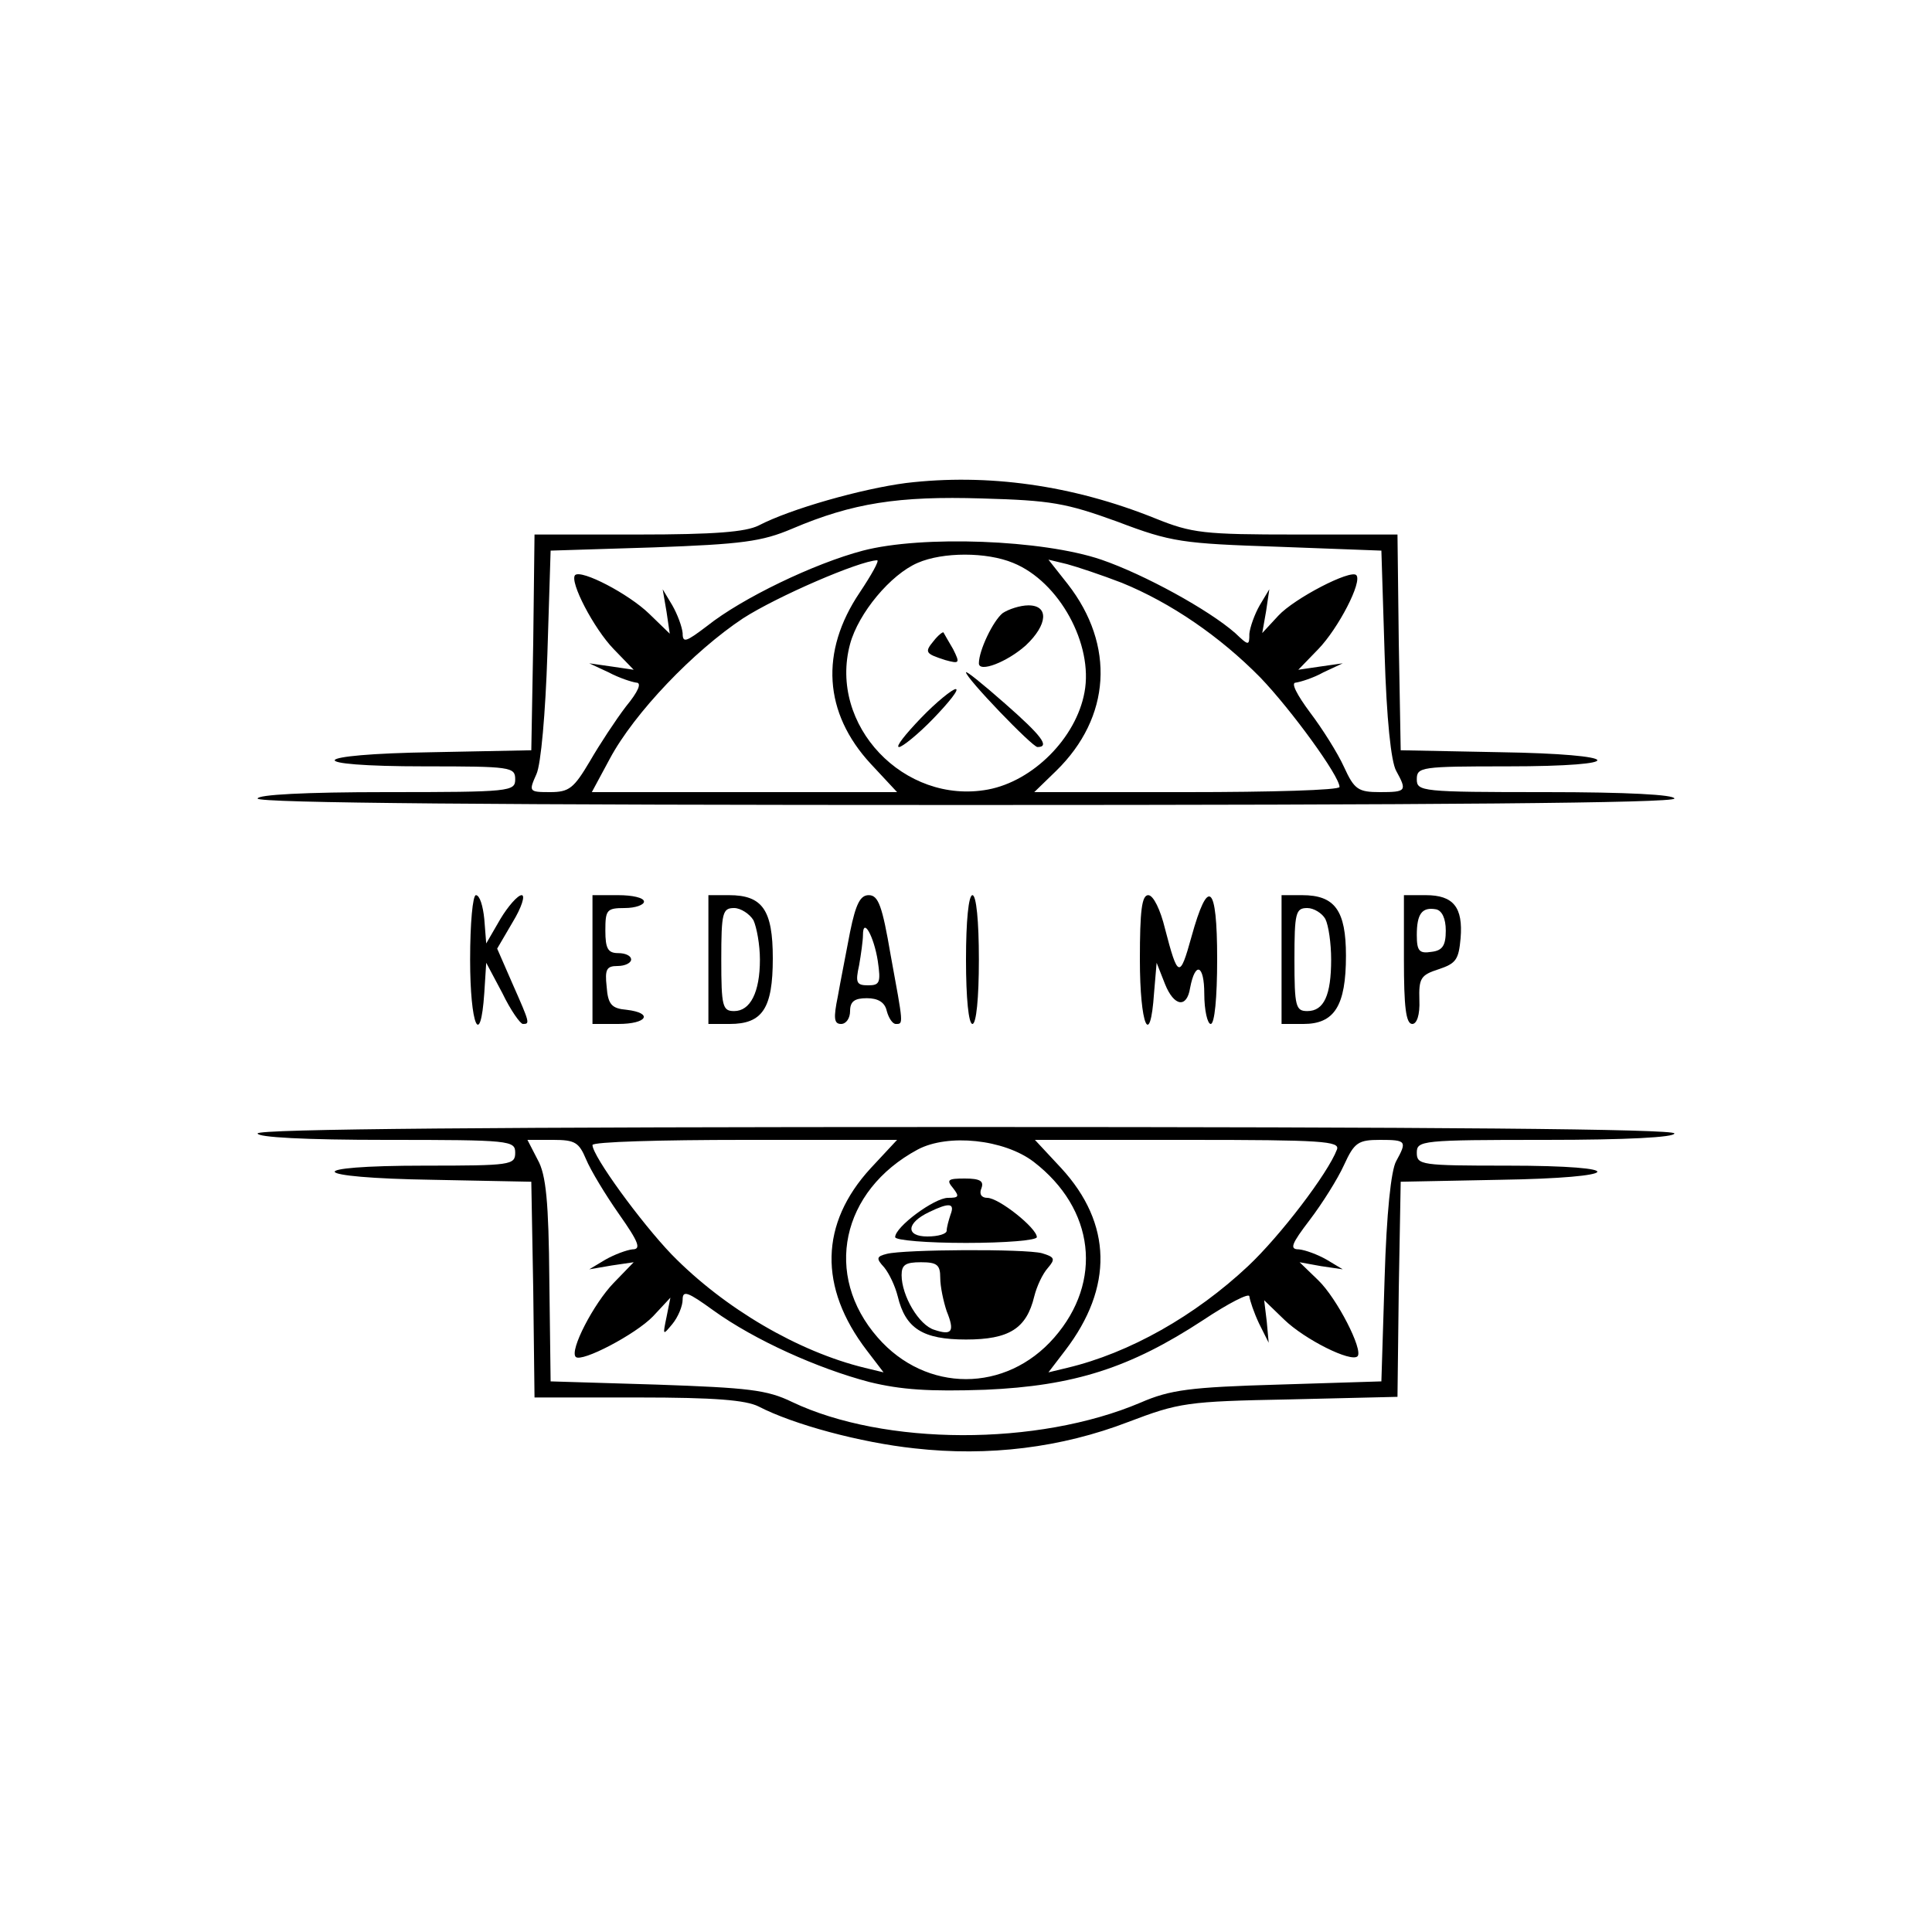
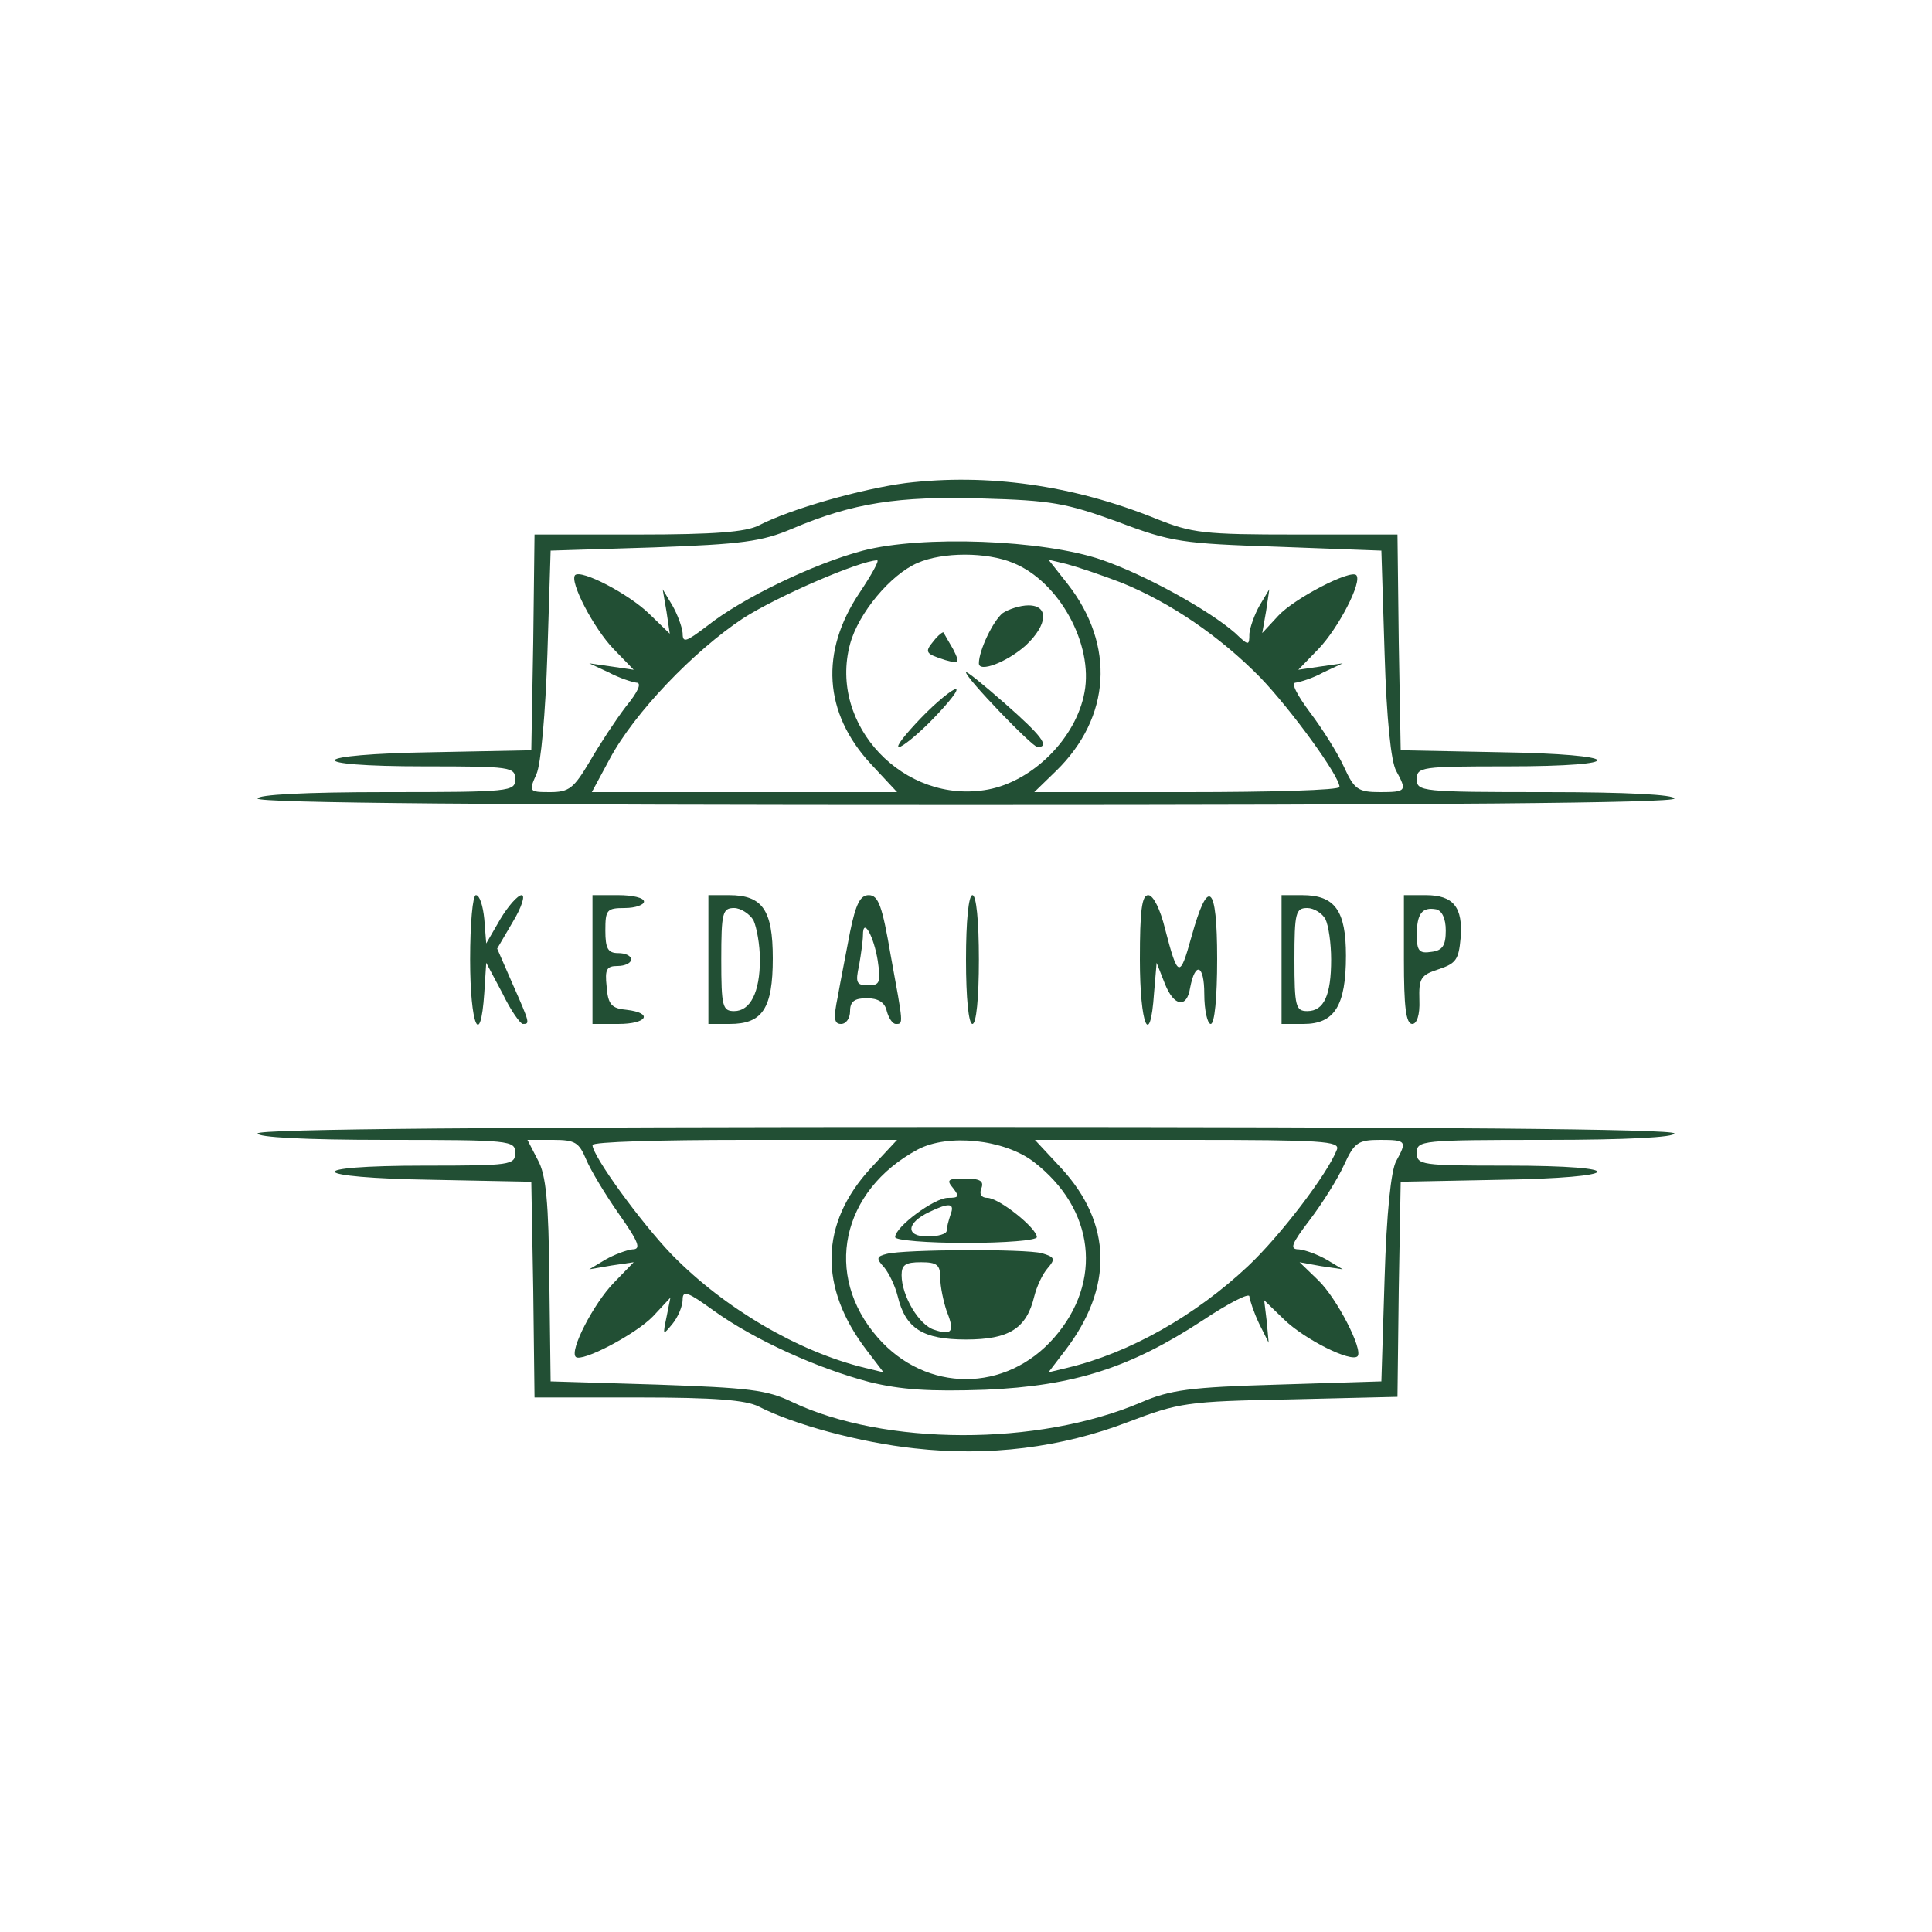
<svg xmlns="http://www.w3.org/2000/svg" version="1.0" width="60pt" height="60pt" viewBox="0 0 300 240" preserveAspectRatio="xMidYMid meet">
-   <g transform="translate(0,240) scale(0.1,-0.1)" fill="#000000" stroke="none">
+   <g transform="translate(0,240) scale(0.1,-0.1)" fill="#224F34" stroke="none">
    <path d="M1407 1950 c-69 -9 -179 -40 -229 -66 -20 -10 -68 -14 -187 -14 l-161 0 -2 -167 -3 -168 -152 -3 c-197 -3 -207 -22 -13 -22 133 0 140 -1 140 -20 0 -19 -7 -20 -200 -20 -127 0 -200 -4 -200 -10 0 -7 373 -10 1100 -10 727 0 1100 3 1100 10 0 6 -73 10 -200 10 -193 0 -200 1 -200 20 0 19 7 20 140 20 194 0 184 19 -12 22 l-153 3 -3 168 -2 167 -157 0 c-144 0 -162 2 -219 25 -129 52 -261 70 -387 55z m328 -60 c84 -32 101 -34 250 -39 l160 -6 5 -160 c3 -101 10 -168 18 -182 17 -31 16 -33 -25 -33 -34 0 -40 4 -56 39 -10 22 -34 60 -53 85 -20 27 -30 46 -22 46 7 1 27 7 43 16 l30 14 -35 -5 -34 -5 31 32 c31 32 69 105 59 115 -9 9 -96 -36 -121 -63 l-25 -27 6 34 5 34 -15 -25 c-8 -14 -15 -34 -16 -44 0 -19 -1 -19 -22 1 -41 36 -141 91 -208 114 -91 31 -278 38 -370 14 -76 -20 -188 -74 -242 -117 -33 -25 -38 -27 -38 -11 -1 10 -8 29 -16 43 l-15 25 6 -35 5 -34 -32 31 c-32 31 -105 69 -115 60 -9 -10 29 -83 60 -115 l31 -32 -34 5 -35 5 30 -14 c17 -9 36 -15 43 -16 9 0 3 -14 -16 -37 -16 -21 -41 -59 -56 -85 -25 -42 -32 -48 -62 -48 -33 0 -33 1 -21 28 7 15 14 95 17 187 l5 160 160 5 c137 5 168 9 215 29 94 40 165 51 295 47 107 -3 130 -7 210 -36z m-162 -64 c72 -29 125 -127 111 -201 -13 -71 -80 -138 -150 -151 -130 -24 -248 100 -214 226 13 48 63 108 105 126 39 17 107 17 148 0z m-238 -46 c-62 -92 -56 -187 17 -266 l41 -44 -237 0 -237 0 28 52 c38 71 130 167 207 218 53 34 180 89 208 90 4 0 -9 -23 -27 -50z m407 15 c76 -31 152 -83 215 -147 48 -50 123 -153 123 -170 0 -5 -107 -8 -237 -8 l-237 0 34 33 c85 83 92 195 18 290 l-30 38 29 -7 c15 -4 54 -17 85 -29z" />
    <path d="M1557 1748 c-15 -12 -37 -58 -37 -78 0 -15 44 2 73 28 34 32 36 62 4 62 -13 0 -31 -6 -40 -12z" />
    <path d="M1450 1705 c-15 -18 -13 -20 18 -30 22 -6 23 -5 12 17 -7 12 -14 24 -15 26 -1 1 -8 -4 -15 -13z" />
    <path d="M1500 1656 c0 -9 103 -116 111 -116 20 0 6 18 -51 68 -33 29 -60 51 -60 48z" />
    <path d="M1430 1585 c-24 -25 -40 -45 -34 -45 5 0 30 20 54 45 24 25 40 45 34 45 -5 0 -30 -20 -54 -45z" />
    <path d="M730 1210 c0 -102 16 -140 22 -52 l3 47 25 -47 c13 -27 28 -48 32 -48 11 0 11 1 -16 62 l-24 55 24 41 c14 23 20 42 14 42 -6 0 -21 -17 -33 -37 l-22 -38 -3 38 c-2 20 -7 37 -13 37 -5 0 -9 -44 -9 -100z" />
    <path d="M920 1210 l0 -100 40 0 c45 0 55 17 13 22 -23 2 -29 8 -31 36 -3 27 0 32 17 32 12 0 21 5 21 10 0 6 -9 10 -20 10 -16 0 -20 7 -20 35 0 32 2 35 30 35 17 0 30 5 30 10 0 6 -18 10 -40 10 l-40 0 0 -100z" />
    <path d="M1100 1210 l0 -100 33 0 c51 0 67 24 67 102 0 75 -16 98 -68 98 l-32 0 0 -100z m70 61 c5 -11 10 -38 10 -61 0 -51 -15 -80 -40 -80 -18 0 -20 7 -20 80 0 73 2 80 20 80 10 0 24 -9 30 -19z" />
    <path d="M1320 1253 c-6 -32 -15 -77 -19 -100 -7 -34 -6 -43 5 -43 8 0 14 9 14 20 0 15 7 20 26 20 17 0 28 -6 31 -20 3 -11 9 -20 14 -20 12 0 12 -2 -8 107 -13 76 -19 93 -34 93 -13 0 -20 -13 -29 -57z m43 -45 c5 -34 3 -38 -15 -38 -18 0 -20 4 -14 31 3 17 6 39 6 47 0 29 17 -2 23 -40z" />
    <path d="M1500 1210 c0 -60 4 -100 10 -100 6 0 10 40 10 100 0 60 -4 100 -10 100 -6 0 -10 -40 -10 -100z" />
    <path d="M1770 1210 c0 -102 16 -140 22 -52 l4 47 13 -33 c14 -35 34 -38 39 -6 8 42 22 36 22 -9 0 -26 5 -47 10 -47 6 0 10 40 10 101 0 117 -14 128 -40 34 -18 -65 -21 -64 -41 13 -7 29 -18 52 -26 52 -10 0 -13 -24 -13 -100z" />
    <path d="M1990 1210 l0 -100 34 0 c48 0 66 28 66 106 0 70 -17 94 -68 94 l-32 0 0 -100z m68 63 c5 -10 9 -38 9 -63 0 -55 -11 -80 -37 -80 -18 0 -20 7 -20 80 0 73 2 80 20 80 10 0 23 -8 28 -17z" />
    <path d="M2180 1210 c0 -73 3 -100 13 -100 7 0 12 14 11 37 -1 34 2 39 30 48 27 9 31 15 34 48 4 48 -11 67 -54 67 l-34 0 0 -100z m65 45 c0 -23 -5 -31 -22 -33 -19 -3 -23 1 -23 26 0 33 8 44 30 40 9 -2 15 -14 15 -33z" />
    <path d="M400 940 c0 -6 73 -10 200 -10 193 0 200 -1 200 -20 0 -19 -7 -20 -140 -20 -194 0 -184 -19 13 -22 l152 -3 3 -167 2 -168 161 0 c119 0 167 -4 187 -14 54 -28 158 -56 242 -65 115 -13 228 1 332 41 79 30 91 32 250 35 l168 4 2 167 3 167 153 3 c196 3 206 22 12 22 -133 0 -140 1 -140 20 0 19 7 20 200 20 127 0 200 4 200 10 0 7 -373 10 -1100 10 -727 0 -1100 -3 -1100 -10z m510 -40 c7 -17 30 -55 51 -85 31 -44 35 -55 21 -55 -9 -1 -28 -8 -42 -16 l-25 -15 35 6 34 5 -31 -32 c-31 -32 -69 -105 -59 -115 9 -9 93 35 120 63 l27 29 -6 -30 c-6 -29 -6 -29 9 -11 9 11 16 28 16 38 0 15 8 12 48 -17 64 -46 162 -90 242 -111 49 -12 93 -15 180 -12 138 6 225 34 338 108 39 26 72 43 72 37 1 -7 7 -25 15 -42 l15 -30 -3 33 -4 33 31 -30 c32 -31 104 -67 114 -57 9 10 -32 90 -61 118 l-29 28 33 -6 34 -5 -25 15 c-14 8 -33 15 -43 16 -15 0 -12 8 17 46 19 25 43 63 53 85 16 35 22 39 56 39 41 0 42 -2 25 -33 -8 -14 -15 -81 -18 -182 l-5 -160 -160 -5 c-137 -4 -168 -8 -214 -28 -160 -68 -398 -67 -541 1 -39 19 -68 22 -210 27 l-165 5 -2 157 c-1 121 -5 164 -18 187 l-16 31 40 0 c34 0 40 -4 51 -30z m442 -14 c-79 -86 -81 -185 -6 -283 l26 -34 -29 7 c-103 25 -218 92 -300 176 -48 50 -123 153 -123 170 0 5 106 8 236 8 l237 0 -41 -44z m253 10 c95 -73 108 -186 32 -273 -75 -86 -199 -86 -274 0 -85 97 -57 228 62 292 47 25 134 16 180 -19z m471 19 c-14 -37 -88 -134 -138 -181 -82 -77 -184 -135 -281 -158 l-29 -7 26 34 c75 98 73 197 -6 283 l-41 44 238 0 c208 0 236 -2 231 -15z" />
    <path d="M1480 855 c10 -13 9 -15 -8 -15 -21 0 -82 -45 -82 -61 0 -5 50 -9 110 -9 61 0 110 4 110 9 0 14 -59 61 -77 61 -9 0 -13 6 -9 15 4 11 -2 15 -26 15 -26 0 -29 -2 -18 -15z m-4 -41 c-3 -9 -6 -20 -6 -25 0 -5 -13 -9 -30 -9 -34 0 -33 21 3 38 31 15 40 14 33 -4z" />
    <path d="M1377 753 c-16 -4 -17 -7 -4 -21 8 -10 17 -29 21 -45 12 -50 39 -67 106 -67 67 0 94 17 106 67 4 16 13 35 21 44 12 14 11 17 -9 23 -26 7 -214 6 -241 -1z m83 -37 c0 -14 5 -37 10 -52 13 -32 8 -38 -19 -29 -24 7 -51 53 -51 85 0 16 6 20 30 20 25 0 30 -4 30 -24z" />
  </g>
</svg>
